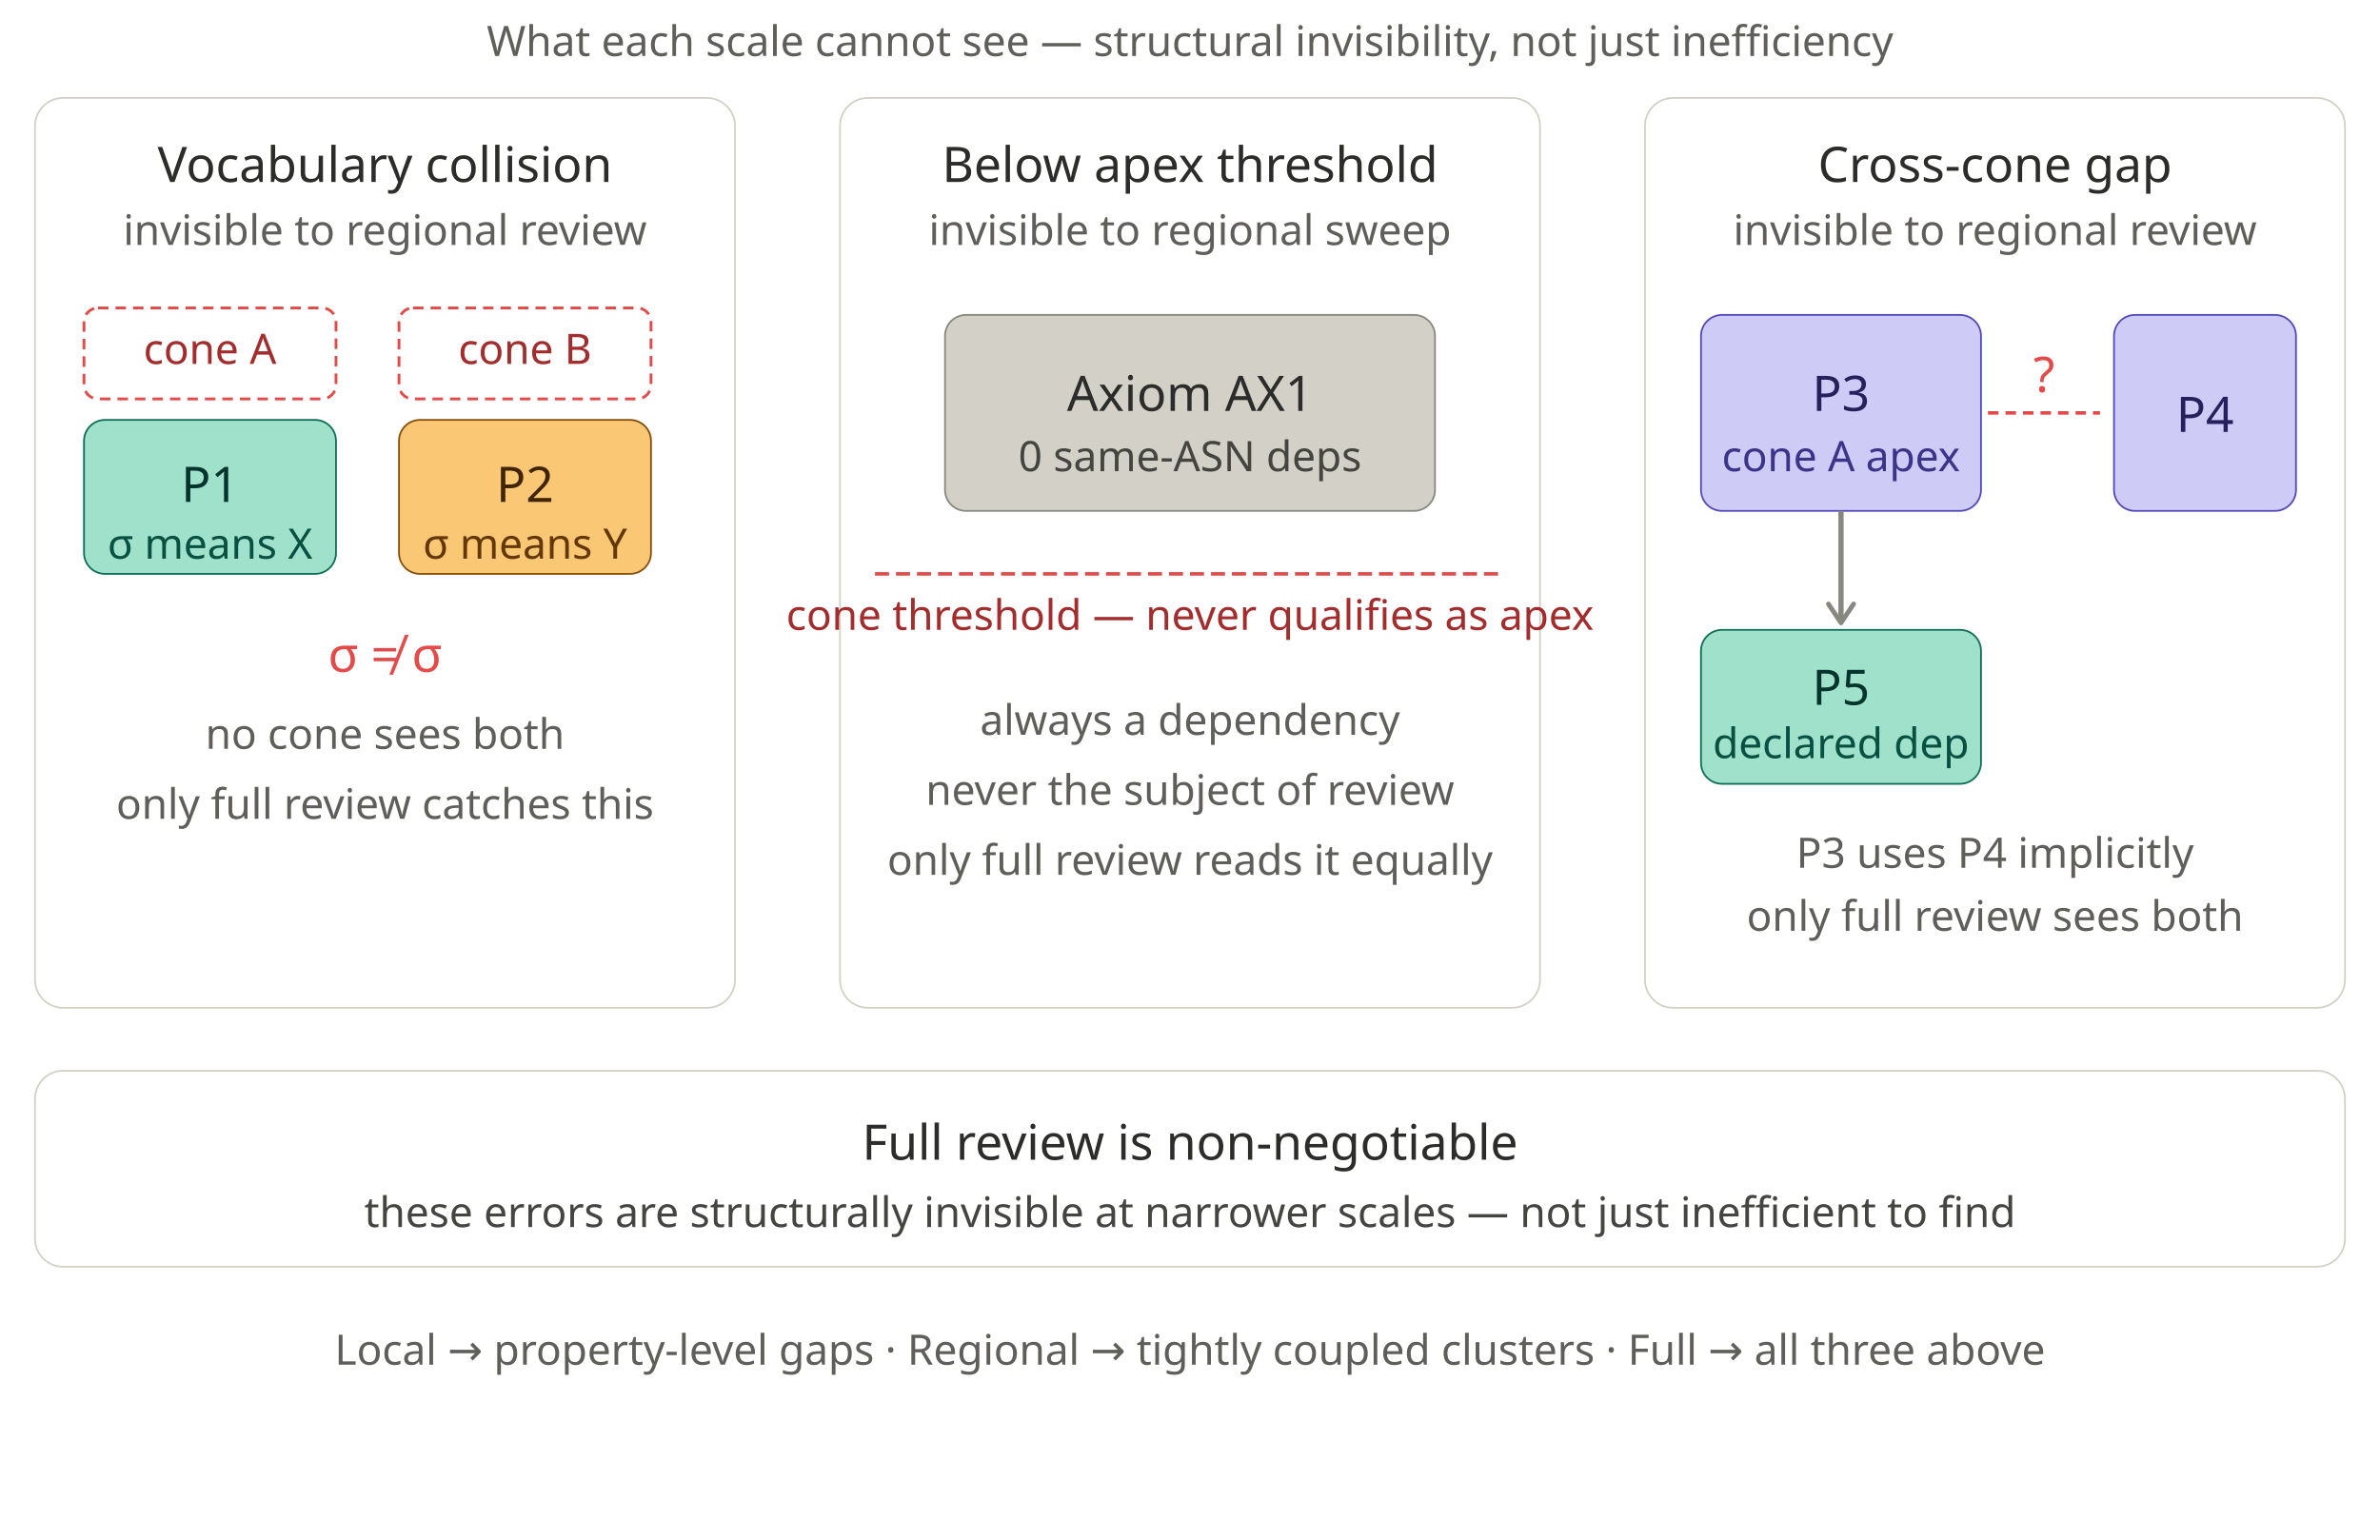
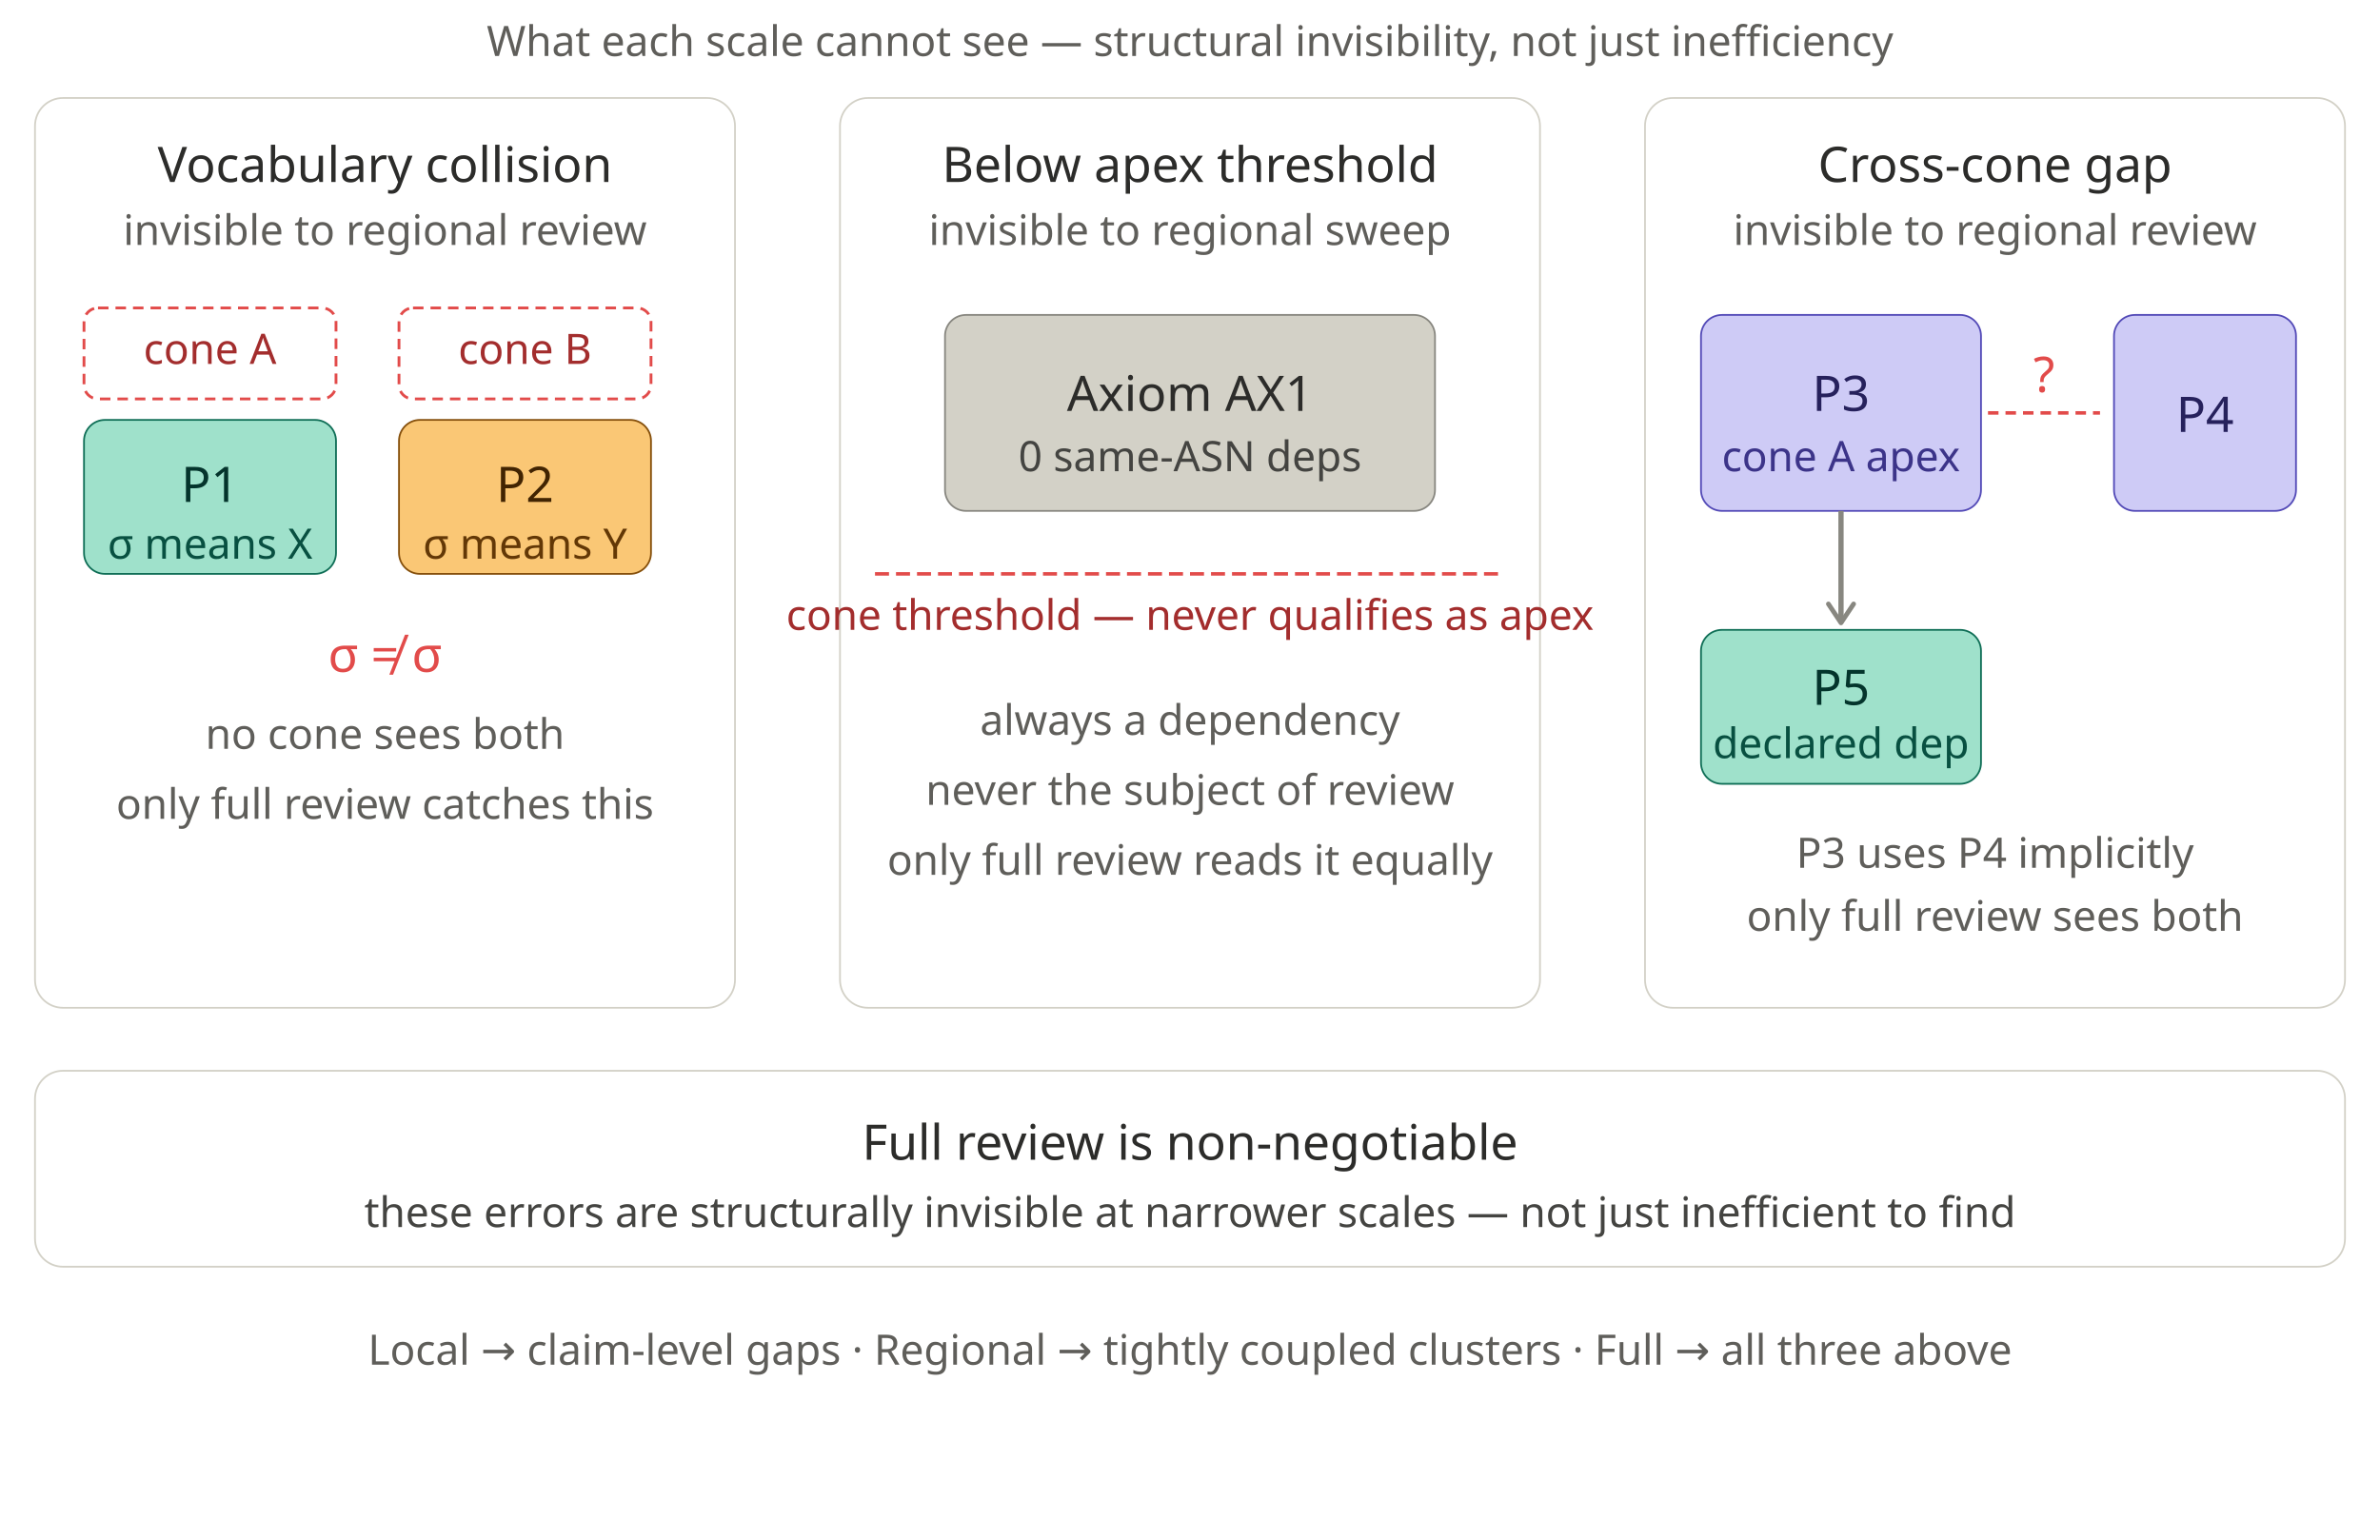
<svg xmlns="http://www.w3.org/2000/svg" width="100%" viewBox="0 0 680 440">
  <defs>
    <marker id="arrow" viewBox="0 0 10 10" refX="8" refY="5" markerWidth="6" markerHeight="6" orient="auto-start-reverse">
      <path d="M2 1L8 5L2 9" fill="none" stroke="#888780" stroke-width="1.5" stroke-linecap="round" stroke-linejoin="round" />
    </marker>
  </defs>
  <text font-family="sans-serif" font-size="12" fill="#5F5E5A" x="340" y="16" text-anchor="middle">What each scale cannot see — structural invisibility, not just inefficiency</text>
  <rect x="10" y="28" width="200" height="260" rx="8" fill="none" stroke="#D3D1C7" stroke-width="0.5" />
  <text font-family="sans-serif" font-size="14" font-weight="500" fill="#2C2C2A" x="110" y="52" text-anchor="middle">Vocabulary collision</text>
  <text font-family="sans-serif" font-size="12" fill="#5F5E5A" x="110" y="70" text-anchor="middle">invisible to regional review</text>
  <rect x="24" y="88" width="72" height="26" rx="4" fill="none" stroke="#E24B4A" stroke-width="0.8" stroke-dasharray="3 2" />
  <text font-family="sans-serif" font-size="12" fill="#A32D2D" x="60" y="104" text-anchor="middle">cone A</text>
  <rect x="24" y="120" width="72" height="44" rx="6" fill="#9FE1CB" stroke="#0F6E56" stroke-width="0.5" />
  <text font-family="sans-serif" font-size="14" font-weight="500" fill="#04342C" x="60" y="138" text-anchor="middle" dominant-baseline="central">P1</text>
  <text font-family="sans-serif" font-size="12" fill="#085041" x="60" y="155" text-anchor="middle" dominant-baseline="central">σ means X</text>
  <rect x="114" y="88" width="72" height="26" rx="4" fill="none" stroke="#E24B4A" stroke-width="0.8" stroke-dasharray="3 2" />
  <text font-family="sans-serif" font-size="12" fill="#A32D2D" x="150" y="104" text-anchor="middle">cone B</text>
  <rect x="114" y="120" width="72" height="44" rx="6" fill="#FAC775" stroke="#854F0B" stroke-width="0.5" />
  <text font-family="sans-serif" font-size="14" font-weight="500" fill="#412402" x="150" y="138" text-anchor="middle" dominant-baseline="central">P2</text>
  <text font-family="sans-serif" font-size="12" fill="#633806" x="150" y="155" text-anchor="middle" dominant-baseline="central">σ means Y</text>
  <text font-family="sans-serif" font-size="14" font-weight="500" fill="#E24B4A" x="110" y="192" text-anchor="middle">σ ≠ σ</text>
  <text font-family="sans-serif" font-size="12" fill="#5F5E5A" x="110" y="214" text-anchor="middle">no cone sees both</text>
  <text font-family="sans-serif" font-size="12" fill="#5F5E5A" x="110" y="234" text-anchor="middle">only full review catches this</text>
  <rect x="240" y="28" width="200" height="260" rx="8" fill="none" stroke="#D3D1C7" stroke-width="0.5" />
  <text font-family="sans-serif" font-size="14" font-weight="500" fill="#2C2C2A" x="340" y="52" text-anchor="middle">Below apex threshold</text>
  <text font-family="sans-serif" font-size="12" fill="#5F5E5A" x="340" y="70" text-anchor="middle">invisible to regional sweep</text>
  <rect x="270" y="90" width="140" height="56" rx="6" fill="#D3D1C7" stroke="#888780" stroke-width="0.5" />
  <text font-family="sans-serif" font-size="14" font-weight="500" fill="#2C2C2A" x="340" y="112" text-anchor="middle" dominant-baseline="central">Axiom AX1</text>
  <text font-family="sans-serif" font-size="12" fill="#444441" x="340" y="130" text-anchor="middle" dominant-baseline="central">0 same-ASN deps</text>
  <line x1="250" y1="164" x2="430" y2="164" stroke="#E24B4A" stroke-width="1" stroke-dasharray="4 2" />
  <text font-family="sans-serif" font-size="12" fill="#A32D2D" x="340" y="180" text-anchor="middle">cone threshold — never qualifies as apex</text>
  <text font-family="sans-serif" font-size="12" fill="#5F5E5A" x="340" y="210" text-anchor="middle">always a dependency</text>
  <text font-family="sans-serif" font-size="12" fill="#5F5E5A" x="340" y="230" text-anchor="middle">never the subject of review</text>
  <text font-family="sans-serif" font-size="12" fill="#5F5E5A" x="340" y="250" text-anchor="middle">only full review reads it equally</text>
  <rect x="470" y="28" width="200" height="260" rx="8" fill="none" stroke="#D3D1C7" stroke-width="0.5" />
  <text font-family="sans-serif" font-size="14" font-weight="500" fill="#2C2C2A" x="570" y="52" text-anchor="middle">Cross-cone gap</text>
  <text font-family="sans-serif" font-size="12" fill="#5F5E5A" x="570" y="70" text-anchor="middle">invisible to regional review</text>
  <rect x="486" y="90" width="80" height="56" rx="6" fill="#CECBF6" stroke="#534AB7" stroke-width="0.5" />
  <text font-family="sans-serif" font-size="14" font-weight="500" fill="#26215C" x="526" y="112" text-anchor="middle" dominant-baseline="central">P3</text>
  <text font-family="sans-serif" font-size="12" fill="#3C3489" x="526" y="130" text-anchor="middle" dominant-baseline="central">cone A apex</text>
  <rect x="604" y="90" width="52" height="56" rx="6" fill="#CECBF6" stroke="#534AB7" stroke-width="0.5" />
  <text font-family="sans-serif" font-size="14" font-weight="500" fill="#26215C" x="630" y="118" text-anchor="middle" dominant-baseline="central">P4</text>
  <line x1="568" y1="118" x2="600" y2="118" stroke="#E24B4A" stroke-width="1" stroke-dasharray="3 2" />
  <text font-family="sans-serif" font-size="14" font-weight="500" fill="#E24B4A" x="584" y="112" text-anchor="middle">?</text>
  <rect x="486" y="180" width="80" height="44" rx="6" fill="#9FE1CB" stroke="#0F6E56" stroke-width="0.5" />
  <text font-family="sans-serif" font-size="14" font-weight="500" fill="#04342C" x="526" y="196" text-anchor="middle" dominant-baseline="central">P5</text>
  <text font-family="sans-serif" font-size="12" fill="#085041" x="526" y="212" text-anchor="middle" dominant-baseline="central">declared dep</text>
  <line x1="526" y1="146" x2="526" y2="178" stroke="#888780" stroke-width="1.5" marker-end="url(#arrow)" />
  <text font-family="sans-serif" font-size="12" fill="#5F5E5A" x="570" y="248" text-anchor="middle">P3 uses P4 implicitly</text>
  <text font-family="sans-serif" font-size="12" fill="#5F5E5A" x="570" y="266" text-anchor="middle">only full review sees both</text>
  <rect x="10" y="306" width="660" height="56" rx="8" fill="none" stroke="#D3D1C7" stroke-width="0.5" />
  <text font-family="sans-serif" font-size="14" font-weight="500" fill="#2C2C2A" x="340" y="326" text-anchor="middle" dominant-baseline="central">Full review is non-negotiable</text>
  <text font-family="sans-serif" font-size="12" fill="#444441" x="340" y="346" text-anchor="middle" dominant-baseline="central">these errors are structurally invisible at narrower scales — not just inefficient to find</text>
-   <text font-family="sans-serif" font-size="12" fill="#5F5E5A" x="340" y="390" text-anchor="middle">Local → property-level gaps · Regional → tightly coupled clusters · Full → all three above</text>
+   <text font-family="sans-serif" font-size="12" fill="#5F5E5A" x="340" y="390" text-anchor="middle">Local → claim-level gaps · Regional → tightly coupled clusters · Full → all three above</text>
</svg>
